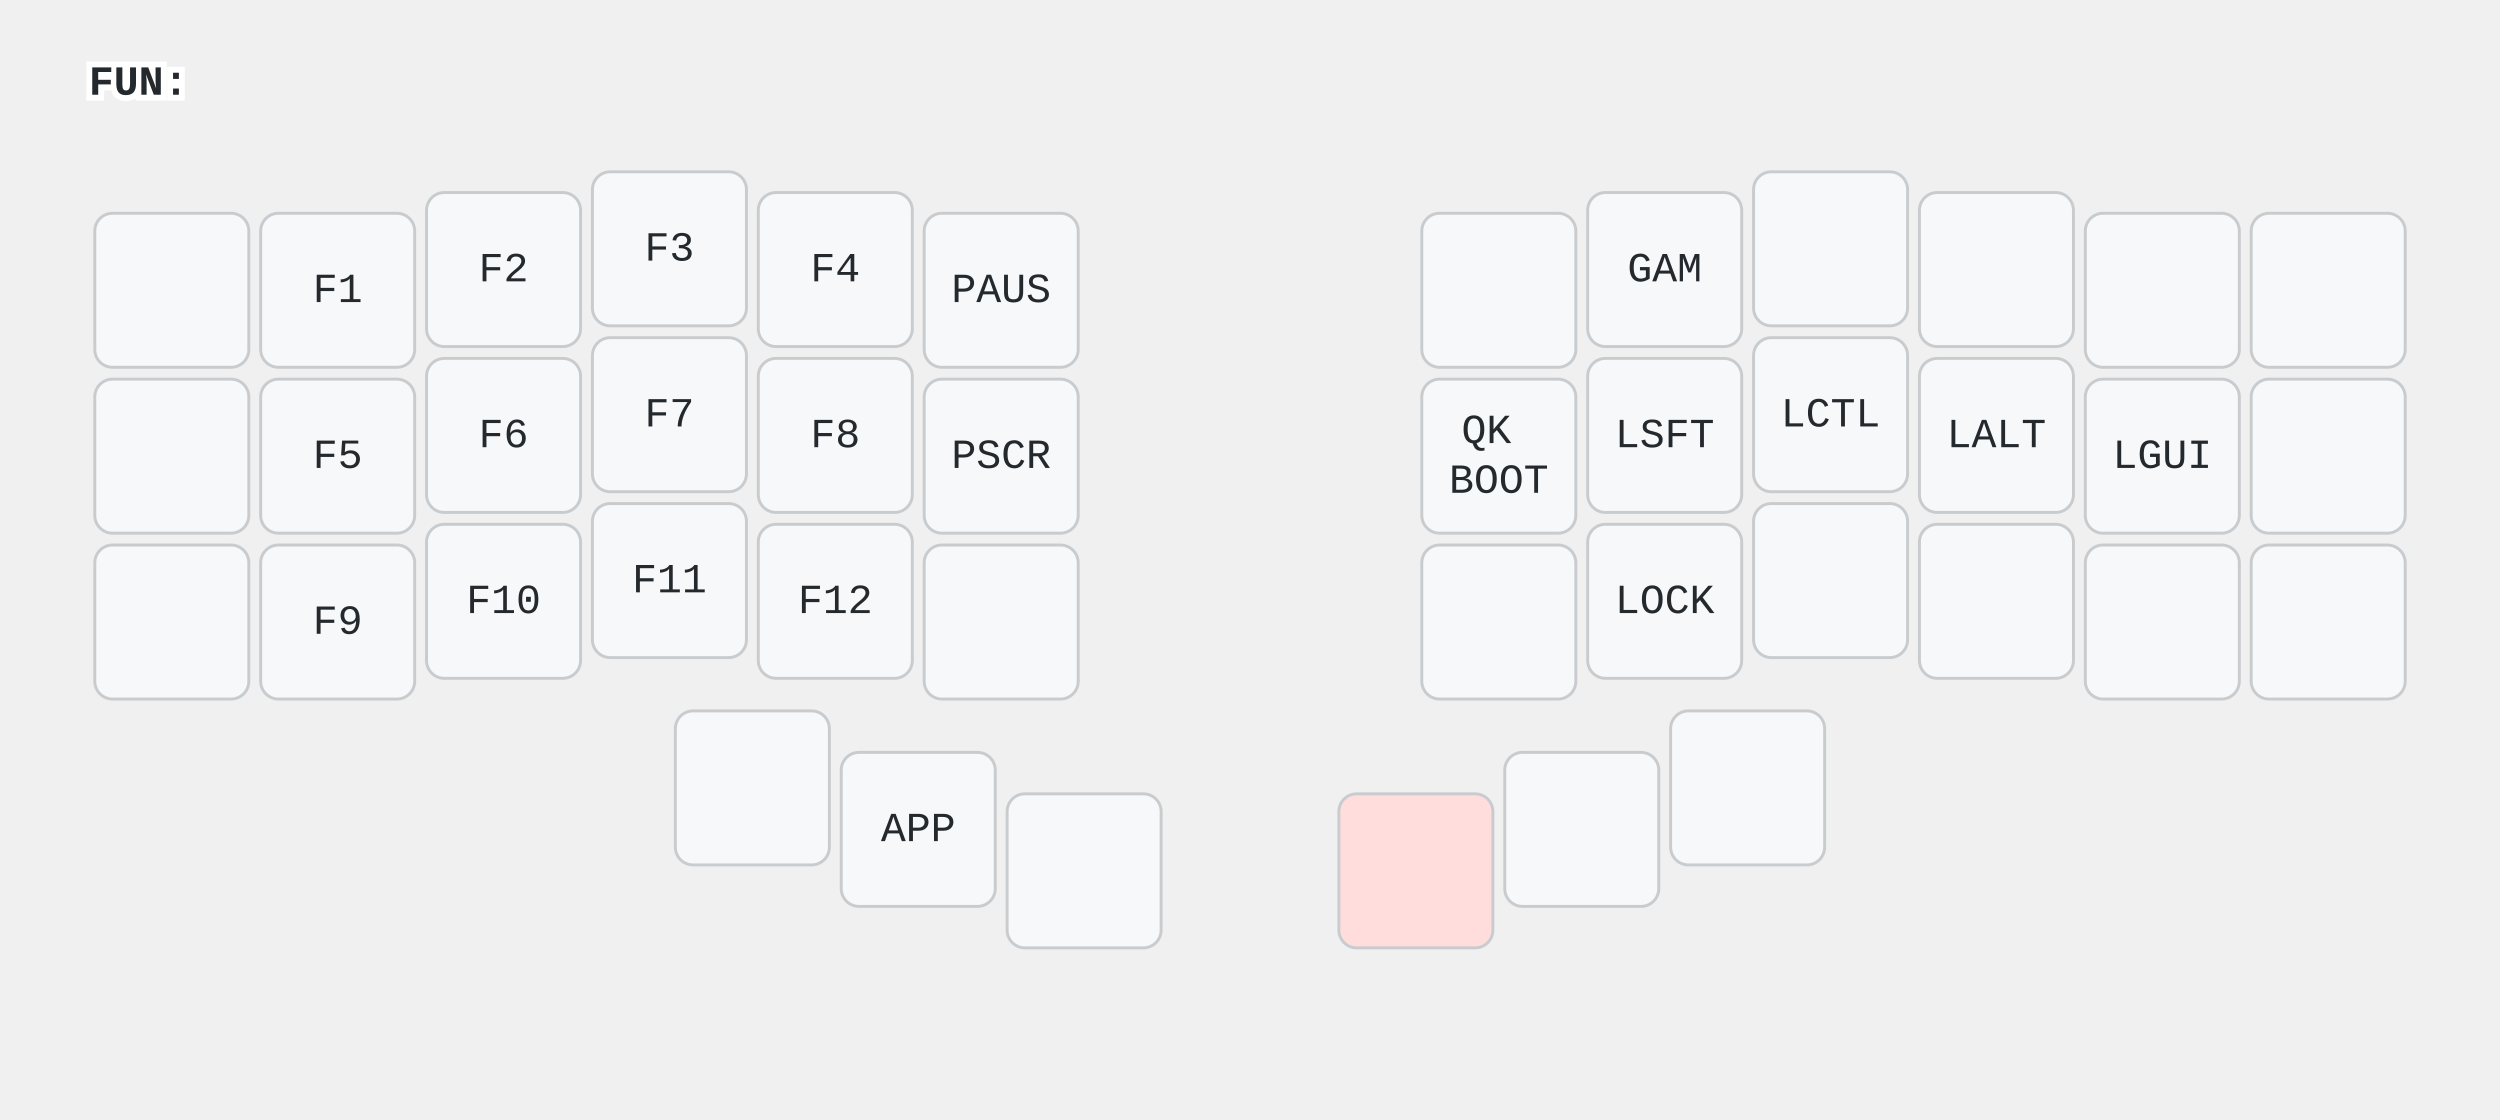
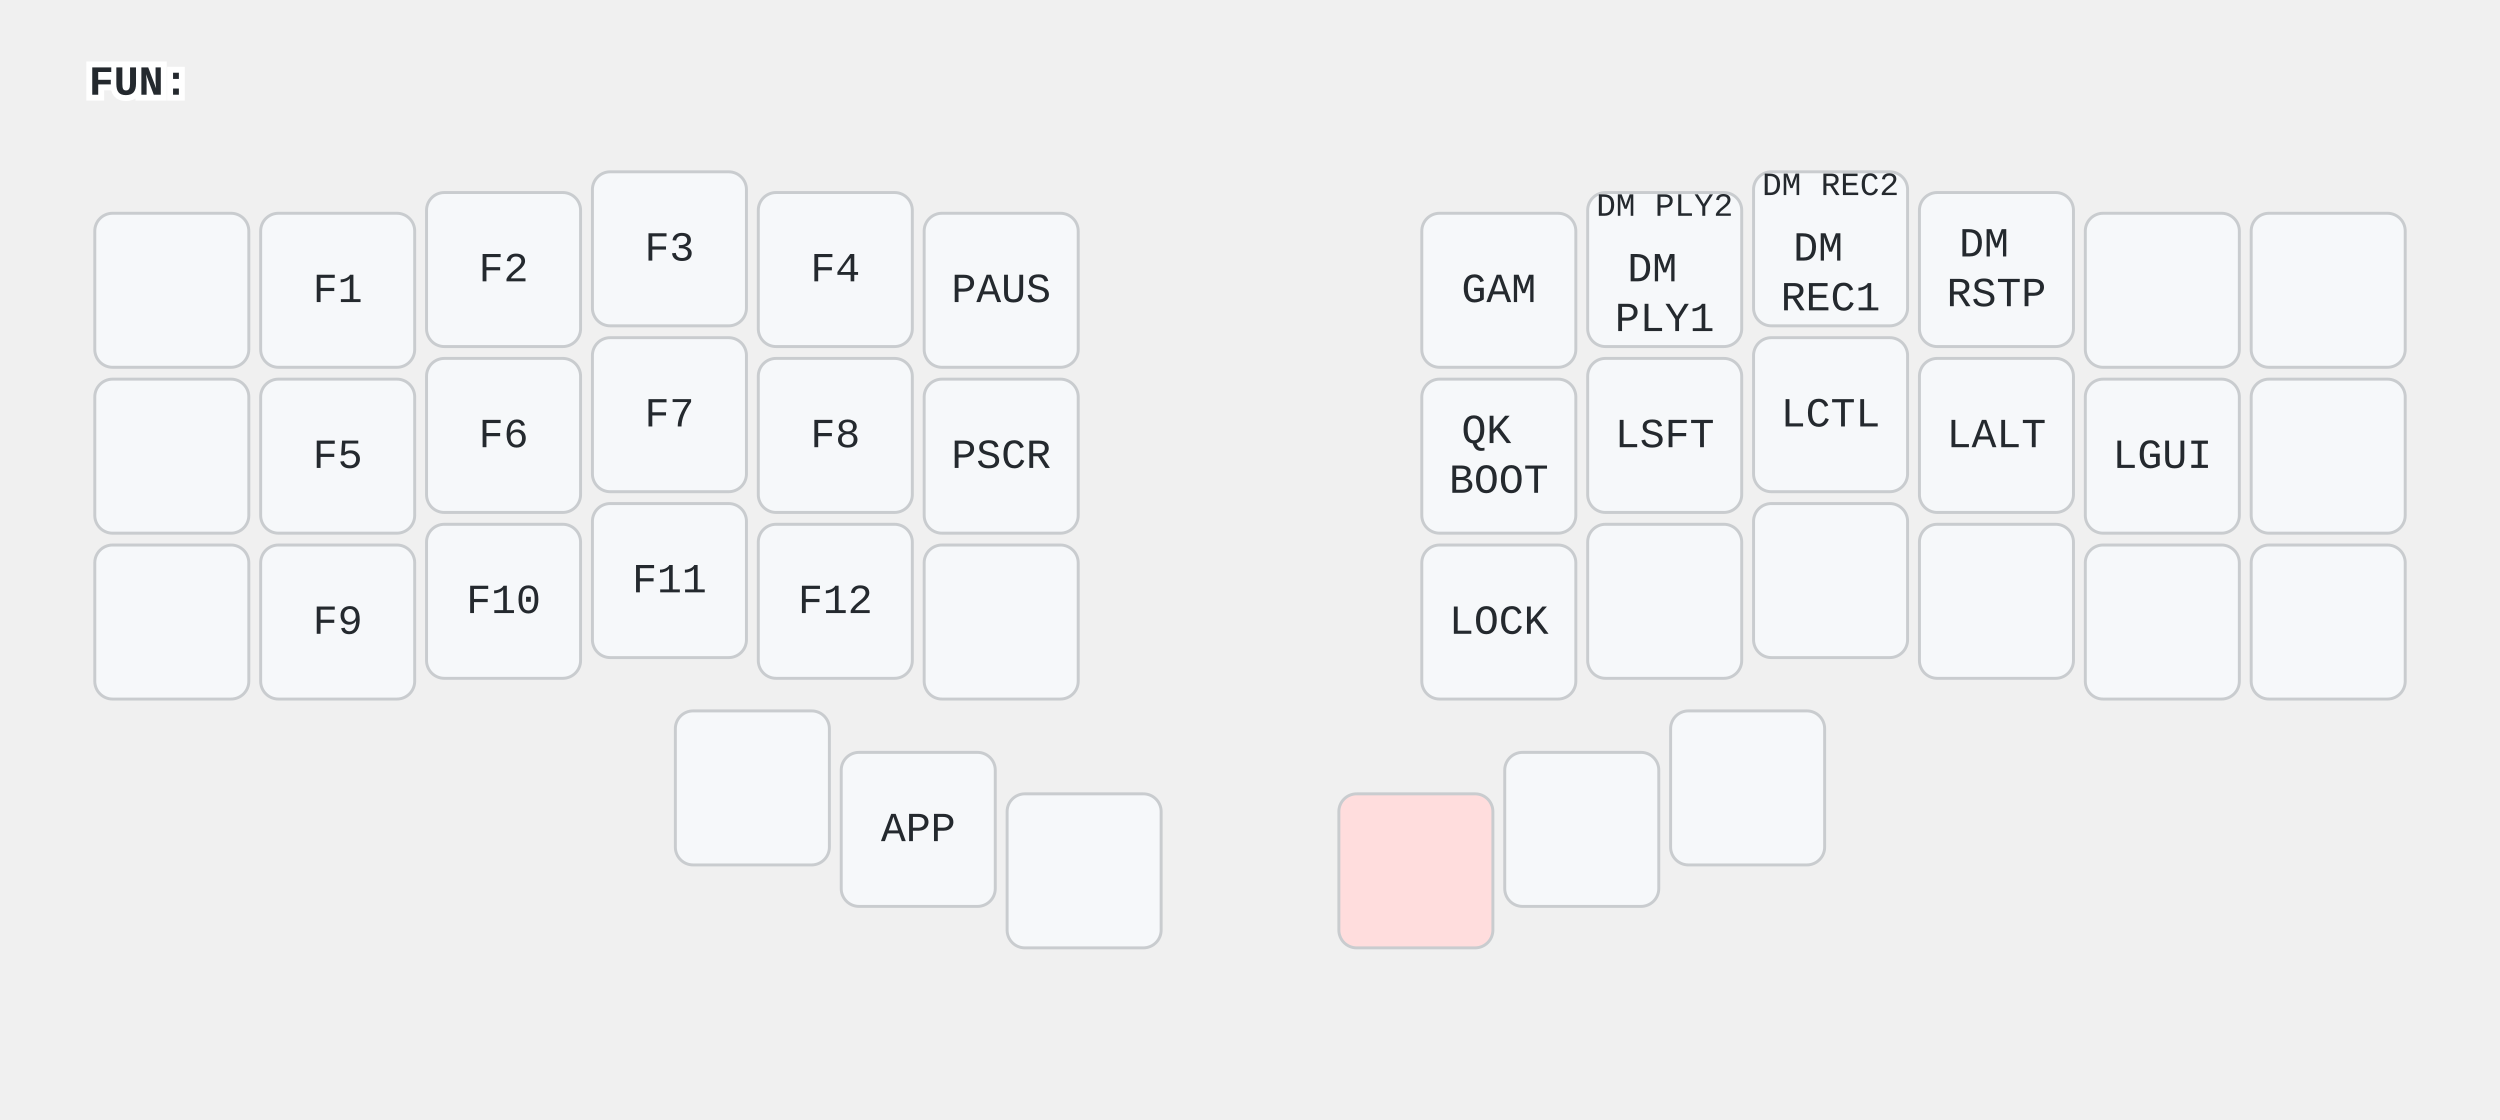
<svg xmlns="http://www.w3.org/2000/svg" width="844" height="378" viewBox="0 0 844 378" class="keymap">
  <style>/* inherit to force styles through use tags */
svg path {
    fill: inherit;
}

/* font and background color specifications */
svg.keymap {
    font-family: SFMono-Regular,Consolas,Liberation Mono,Menlo,monospace;
    font-size: 14px;
    font-kerning: normal;
    text-rendering: optimizeLegibility;
    fill: #24292e;
}

/* default key styling */
rect.key {
    fill: #f6f8fa;
}

rect.key, rect.combo {
    stroke: #c9cccf;
    stroke-width: 1;
}

/* default key side styling, only used is draw_key_sides is set */
rect.side {
    filter: brightness(90%);
}

/* color accent for combo boxes */
rect.combo, rect.combo-separate {
    fill: #cdf;
}

/* color accent for held keys */
rect.held, rect.combo.held {
    fill: #fdd;
}

/* color accent for ghost (optional) keys */
rect.ghost, rect.combo.ghost {
    stroke-dasharray: 4, 4;
    stroke-width: 2;
}

text {
    text-anchor: middle;
    dominant-baseline: middle;
}

/* styling for layer labels */
text.label {
    font-weight: bold;
    text-anchor: start;
    stroke: white;
    stroke-width: 4;
    paint-order: stroke;
}

/* styling for optional footer */
text.footer {
    text-anchor: end;
    dominant-baseline: auto;
    stroke: white;
    stroke-width: 4;
    paint-order: stroke;
}

/* styling for combo tap, and key non-tap label text */
text.combo, text.hold, text.shifted, text.left, text.right {
    font-size: 11px;
}

text.hold {
    text-anchor: middle;
    dominant-baseline: auto;
}

text.shifted {
    text-anchor: middle;
    dominant-baseline: hanging;
}

text.left {
    text-anchor: start;
}

text.right {
    text-anchor: end;
}

text.layer-activator {
    text-decoration: underline;
}

/* styling for hold/shifted label text in combo box */
text.combo.hold, text.combo.shifted, text.combo.left, text.combo.right {
    font-size: 8px;
}

/* lighter symbol for transparent keys */
text.trans {
    fill: #7b7e81;
}

/* styling for combo dendrons */
path.combo {
    stroke-width: 1;
    stroke: gray;
    fill: none;
}

/* Start Tabler Icons Cleanup */
/* cannot use height/width with glyphs */
.icon-tabler &gt; path {
    fill: inherit;
    stroke: inherit;
    stroke-width: 2;
}
/* hide tabler's default box */
.icon-tabler &gt; path[stroke="none"][fill="none"] {
    visibility: hidden;
}
/* End Tabler Icons Cleanup */
</style>
  <g transform="translate(30, 0)" class="layer-FUN">
    <text x="0" y="28" class="label" id="FUN">FUN:</text>
    <g transform="translate(0, 56)">
      <g transform="translate(28, 42)" class="key keypos-0">
        <rect rx="6" ry="6" x="-26" y="-26" width="52" height="52" class="key" />
      </g>
      <g transform="translate(84, 42)" class="key keypos-1">
        <rect rx="6" ry="6" x="-26" y="-26" width="52" height="52" class="key" />
        <text x="0" y="0" class="key tap">F1</text>
      </g>
      <g transform="translate(140, 35)" class="key keypos-2">
        <rect rx="6" ry="6" x="-26" y="-26" width="52" height="52" class="key" />
        <text x="0" y="0" class="key tap">F2</text>
      </g>
      <g transform="translate(196, 28)" class="key keypos-3">
        <rect rx="6" ry="6" x="-26" y="-26" width="52" height="52" class="key" />
        <text x="0" y="0" class="key tap">F3</text>
      </g>
      <g transform="translate(252, 35)" class="key keypos-4">
        <rect rx="6" ry="6" x="-26" y="-26" width="52" height="52" class="key" />
        <text x="0" y="0" class="key tap">F4</text>
      </g>
      <g transform="translate(308, 42)" class="key keypos-5">
        <rect rx="6" ry="6" x="-26" y="-26" width="52" height="52" class="key" />
        <text x="0" y="0" class="key tap">PAUS</text>
      </g>
      <g transform="translate(476, 42)" class="key keypos-6">
        <rect rx="6" ry="6" x="-26" y="-26" width="52" height="52" class="key" />
+         <text x="0" y="0" class="key tap">GAM</text>
      </g>
      <g transform="translate(532, 35)" class="key keypos-7">
        <rect rx="6" ry="6" x="-26" y="-26" width="52" height="52" class="key" />
-         <text x="0" y="0" class="key tap">GAM</text>
+         <text x="0" y="0" class="key tap">
+           <tspan x="0" dy="-0.0em">DM</tspan>
+           <tspan x="0" dy="1.2em">PLY1</tspan>
+         </text>
+         <text x="0" y="-24" class="key shifted">DM PLY2</text>
      </g>
      <g transform="translate(588, 28)" class="key keypos-8">
        <rect rx="6" ry="6" x="-26" y="-26" width="52" height="52" class="key" />
+         <text x="0" y="0" class="key tap">
+           <tspan x="0" dy="-0.0em">DM</tspan>
+           <tspan x="0" dy="1.2em">REC1</tspan>
+         </text>
+         <text x="0" y="-24" class="key shifted">DM REC2</text>
      </g>
      <g transform="translate(644, 35)" class="key keypos-9">
        <rect rx="6" ry="6" x="-26" y="-26" width="52" height="52" class="key" />
+         <text x="0" y="0" class="key tap">
+           <tspan x="0" dy="-0.6em">DM</tspan>
+           <tspan x="0" dy="1.2em">RSTP</tspan>
+         </text>
      </g>
      <g transform="translate(700, 42)" class="key keypos-10">
        <rect rx="6" ry="6" x="-26" y="-26" width="52" height="52" class="key" />
      </g>
      <g transform="translate(756, 42)" class="key keypos-11">
        <rect rx="6" ry="6" x="-26" y="-26" width="52" height="52" class="key" />
      </g>
      <g transform="translate(28, 98)" class="key keypos-12">
        <rect rx="6" ry="6" x="-26" y="-26" width="52" height="52" class="key" />
      </g>
      <g transform="translate(84, 98)" class="key keypos-13">
        <rect rx="6" ry="6" x="-26" y="-26" width="52" height="52" class="key" />
        <text x="0" y="0" class="key tap">F5</text>
      </g>
      <g transform="translate(140, 91)" class="key keypos-14">
        <rect rx="6" ry="6" x="-26" y="-26" width="52" height="52" class="key" />
        <text x="0" y="0" class="key tap">F6</text>
      </g>
      <g transform="translate(196, 84)" class="key keypos-15">
        <rect rx="6" ry="6" x="-26" y="-26" width="52" height="52" class="key" />
        <text x="0" y="0" class="key tap">F7</text>
      </g>
      <g transform="translate(252, 91)" class="key keypos-16">
        <rect rx="6" ry="6" x="-26" y="-26" width="52" height="52" class="key" />
        <text x="0" y="0" class="key tap">F8</text>
      </g>
      <g transform="translate(308, 98)" class="key keypos-17">
        <rect rx="6" ry="6" x="-26" y="-26" width="52" height="52" class="key" />
        <text x="0" y="0" class="key tap">PSCR</text>
      </g>
      <g transform="translate(476, 98)" class="key keypos-18">
        <rect rx="6" ry="6" x="-26" y="-26" width="52" height="52" class="key" />
        <text x="0" y="0" class="key tap">
          <tspan x="0" dy="-0.6em">QK</tspan>
          <tspan x="0" dy="1.2em">BOOT</tspan>
        </text>
      </g>
      <g transform="translate(532, 91)" class="key keypos-19">
        <rect rx="6" ry="6" x="-26" y="-26" width="52" height="52" class="key" />
        <text x="0" y="0" class="key tap">LSFT</text>
      </g>
      <g transform="translate(588, 84)" class="key keypos-20">
        <rect rx="6" ry="6" x="-26" y="-26" width="52" height="52" class="key" />
        <text x="0" y="0" class="key tap">LCTL</text>
      </g>
      <g transform="translate(644, 91)" class="key keypos-21">
        <rect rx="6" ry="6" x="-26" y="-26" width="52" height="52" class="key" />
        <text x="0" y="0" class="key tap">LALT</text>
      </g>
      <g transform="translate(700, 98)" class="key keypos-22">
        <rect rx="6" ry="6" x="-26" y="-26" width="52" height="52" class="key" />
        <text x="0" y="0" class="key tap">LGUI</text>
      </g>
      <g transform="translate(756, 98)" class="key keypos-23">
        <rect rx="6" ry="6" x="-26" y="-26" width="52" height="52" class="key" />
      </g>
      <g transform="translate(28, 154)" class="key keypos-24">
        <rect rx="6" ry="6" x="-26" y="-26" width="52" height="52" class="key" />
      </g>
      <g transform="translate(84, 154)" class="key keypos-25">
        <rect rx="6" ry="6" x="-26" y="-26" width="52" height="52" class="key" />
        <text x="0" y="0" class="key tap">F9</text>
      </g>
      <g transform="translate(140, 147)" class="key keypos-26">
        <rect rx="6" ry="6" x="-26" y="-26" width="52" height="52" class="key" />
        <text x="0" y="0" class="key tap">F10</text>
      </g>
      <g transform="translate(196, 140)" class="key keypos-27">
        <rect rx="6" ry="6" x="-26" y="-26" width="52" height="52" class="key" />
        <text x="0" y="0" class="key tap">F11</text>
      </g>
      <g transform="translate(252, 147)" class="key keypos-28">
        <rect rx="6" ry="6" x="-26" y="-26" width="52" height="52" class="key" />
        <text x="0" y="0" class="key tap">F12</text>
      </g>
      <g transform="translate(308, 154)" class="key keypos-29">
        <rect rx="6" ry="6" x="-26" y="-26" width="52" height="52" class="key" />
      </g>
      <g transform="translate(476, 154)" class="key keypos-30">
        <rect rx="6" ry="6" x="-26" y="-26" width="52" height="52" class="key" />
+         <text x="0" y="0" class="key tap">LOCK</text>
      </g>
      <g transform="translate(532, 147)" class="key keypos-31">
        <rect rx="6" ry="6" x="-26" y="-26" width="52" height="52" class="key" />
-         <text x="0" y="0" class="key tap">LOCK</text>
      </g>
      <g transform="translate(588, 140)" class="key keypos-32">
        <rect rx="6" ry="6" x="-26" y="-26" width="52" height="52" class="key" />
      </g>
      <g transform="translate(644, 147)" class="key keypos-33">
        <rect rx="6" ry="6" x="-26" y="-26" width="52" height="52" class="key" />
      </g>
      <g transform="translate(700, 154)" class="key keypos-34">
        <rect rx="6" ry="6" x="-26" y="-26" width="52" height="52" class="key" />
      </g>
      <g transform="translate(756, 154)" class="key keypos-35">
        <rect rx="6" ry="6" x="-26" y="-26" width="52" height="52" class="key" />
      </g>
      <g transform="translate(224, 210)" class="key keypos-36">
        <rect rx="6" ry="6" x="-26" y="-26" width="52" height="52" class="key" />
      </g>
      <g transform="translate(280, 224)" class="key keypos-37">
        <rect rx="6" ry="6" x="-26" y="-26" width="52" height="52" class="key" />
        <text x="0" y="0" class="key tap">APP</text>
      </g>
      <g transform="translate(336, 238)" class="key keypos-38">
        <rect rx="6" ry="6" x="-26" y="-26" width="52" height="52" class="key" />
      </g>
      <g transform="translate(448, 238)" class="key held keypos-39">
        <rect rx="6" ry="6" x="-26" y="-26" width="52" height="52" class="key held" />
      </g>
      <g transform="translate(504, 224)" class="key keypos-40">
        <rect rx="6" ry="6" x="-26" y="-26" width="52" height="52" class="key" />
      </g>
      <g transform="translate(560, 210)" class="key keypos-41">
        <rect rx="6" ry="6" x="-26" y="-26" width="52" height="52" class="key" />
      </g>
    </g>
  </g>
</svg>
